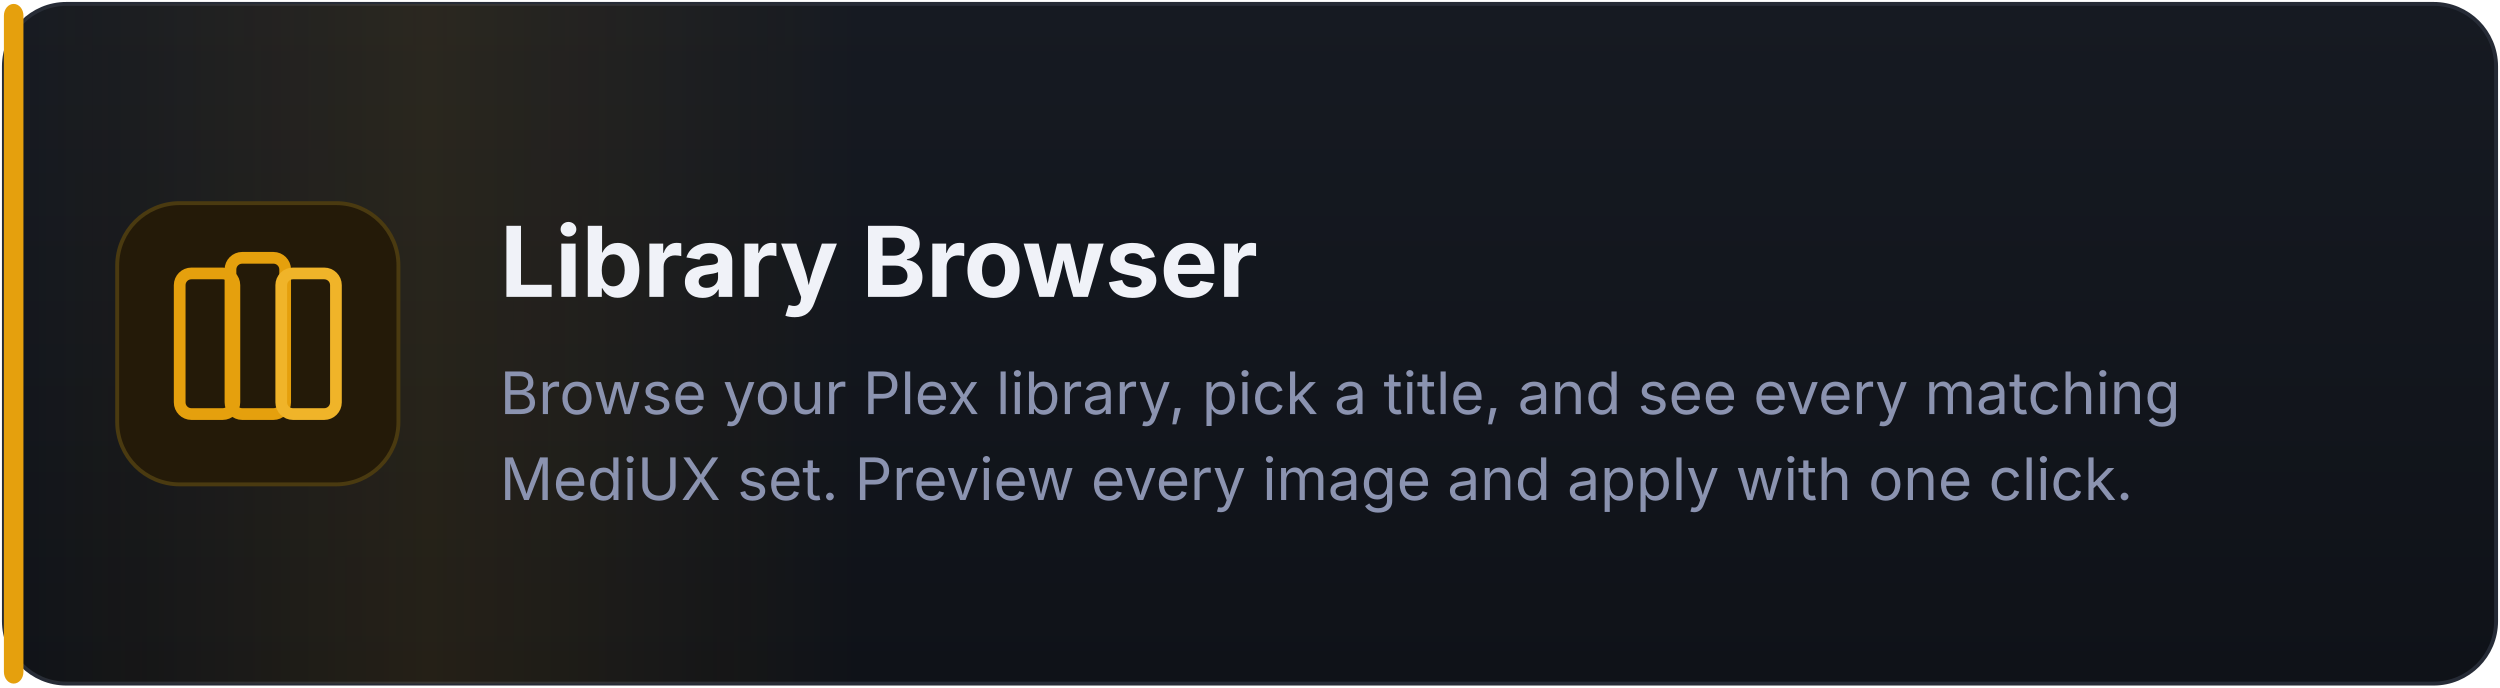
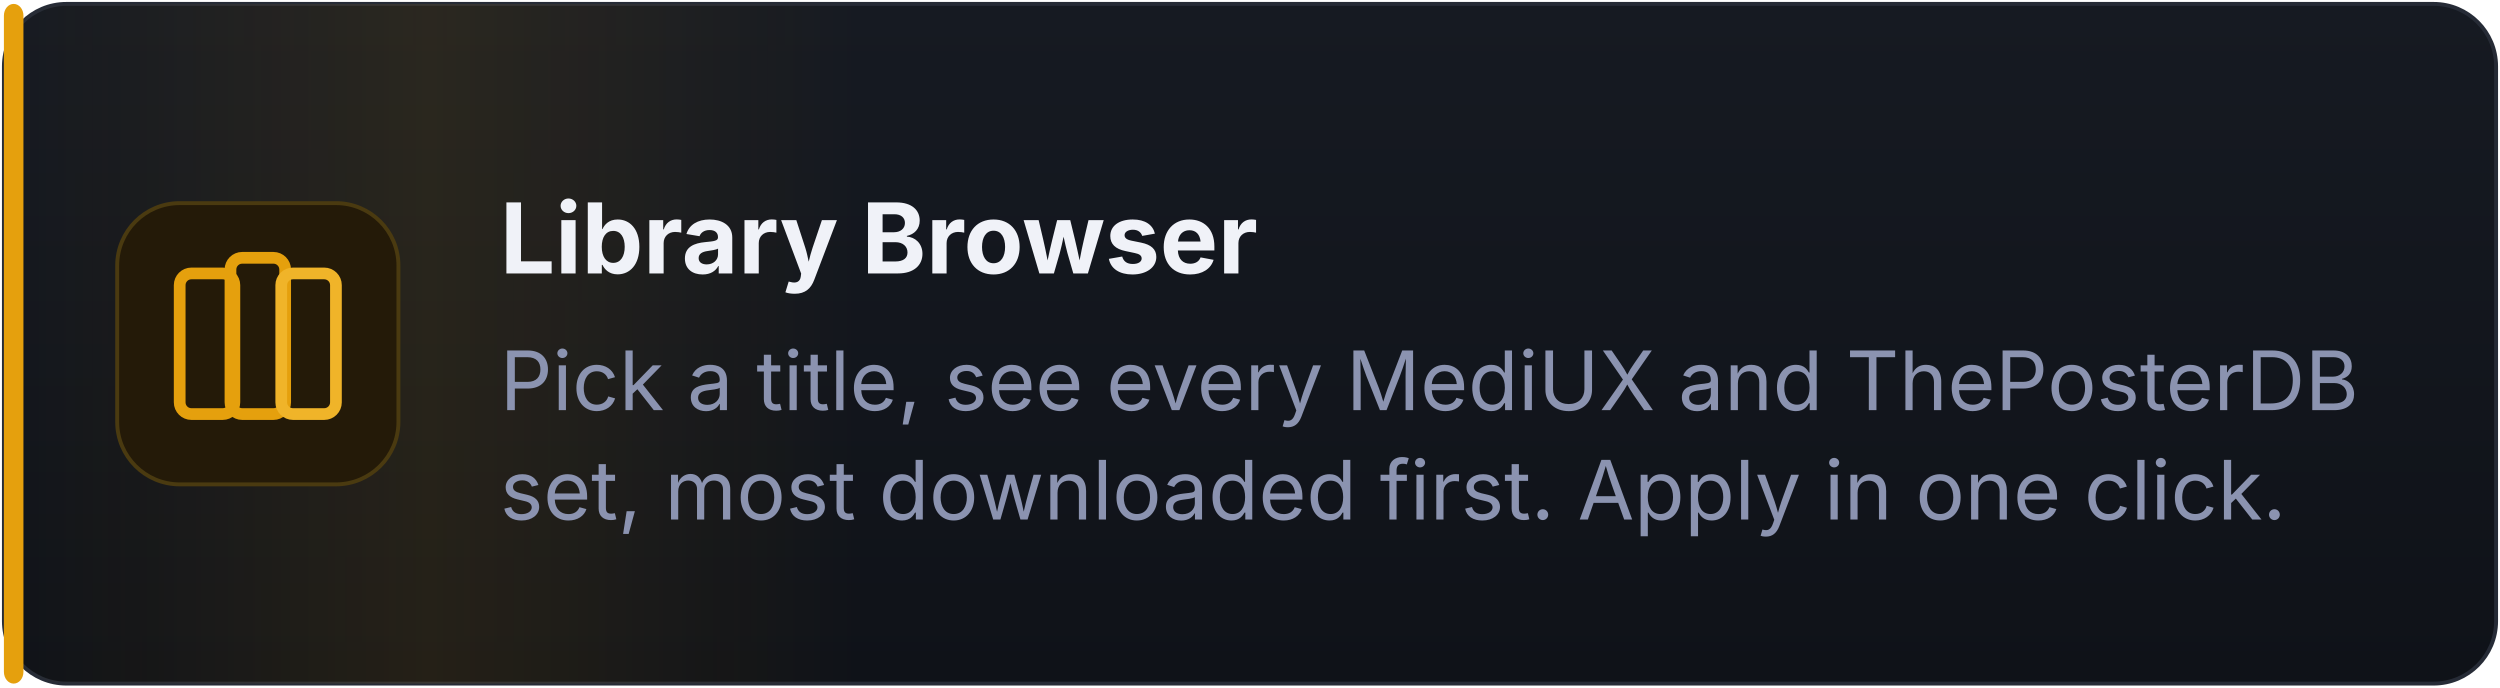
<svg xmlns="http://www.w3.org/2000/svg" width="640" height="176" viewBox="0 0 640 176" fill="none" role="img" aria-label="Library Browser">
  <defs>
    <linearGradient id="bg" x1="0" y1="0" x2="0" y2="1">
      <stop offset="0" stop-color="#161a22" />
      <stop offset="1" stop-color="#0f1218" />
    </linearGradient>
    <linearGradient id="shine" x1="0" y1="0" x2="1" y2="0">
      <stop offset="0" stop-color="#e5a00d" stop-opacity="0" />
      <stop offset=".5" stop-color="#e5a00d" stop-opacity=".10" />
      <stop offset="1" stop-color="#e5a00d" stop-opacity="0" />
    </linearGradient>
    <clipPath id="card">
      <rect x="1" y="1" width="638" height="174" rx="16" />
    </clipPath>
    <style>
      @keyframes sweep{0%{transform:translateX(-300px)}55%,100%{transform:translateX(760px)}}
      @keyframes glow{0%,100%{opacity:.9}50%{opacity:1}}
      @keyframes pop{0%,100%{transform:translateY(0)}50%{transform:translateY(-3px)}}
      .sweep{animation:sweep 6s ease-in-out infinite}
      .tile{animation:glow 3s ease-in-out infinite}
      .p2{transform-origin:center;animation:pop 3s ease-in-out infinite}
      .p3{transform-origin:center;animation:pop 3s ease-in-out .4s infinite}
+       @media (prefers-reduced-motion: reduce){*{animation:none!important}}
    </style>
  </defs>
  <rect x="1" y="1" width="638" height="174" rx="16" fill="url(#bg)" stroke="#262b36" />
  <g clip-path="url(#card)">
    <rect class="sweep" x="0" y="0" width="220" height="176" fill="url(#shine)" />
  </g>
  <rect x="1" y="1" width="5" height="174" rx="3" fill="#e5a00d" />
  <g class="tile">
    <rect x="30" y="52" width="72" height="72" rx="16" fill="#241a08" stroke="#4a3a10" />
    <rect x="46" y="70" width="14" height="36" rx="3" fill="none" stroke="#e5a00d" stroke-width="3" />
    <rect class="p2" x="59" y="66" width="14" height="40" rx="3" fill="none" stroke="#e5a00d" stroke-width="3" />
    <rect class="p3" x="72" y="70" width="14" height="36" rx="3" fill="none" stroke="#f0b429" stroke-width="3" />
  </g>
-   <text x="128" y="76" font-family="Segoe UI, Inter, sans-serif" font-size="25" font-weight="700" fill="#f0f2f8">Library Browser</text>
-   <text x="128" y="106" font-family="Segoe UI, Inter, sans-serif" font-size="15" fill="#8b93b0">Browse your Plex library, pick a title, and see every matching</text>
-   <text x="128" y="128" font-family="Segoe UI, Inter, sans-serif" font-size="15" fill="#8b93b0">MediUX set. Preview every image and apply with one click.</text>
+   <text x="128" y="70" font-family="Segoe UI, Inter, sans-serif" font-size="25" font-weight="700" fill="#f0f2f8">Library Browser</text>
+   <text x="128" y="105" font-family="Segoe UI, Inter, sans-serif" font-size="21" fill="#8b93b0">Pick a title, see every MediUX and ThePosterDB</text>
+   <text x="128" y="133" font-family="Segoe UI, Inter, sans-serif" font-size="21" fill="#8b93b0">set, most downloaded first. Apply in one click.</text>
</svg>
